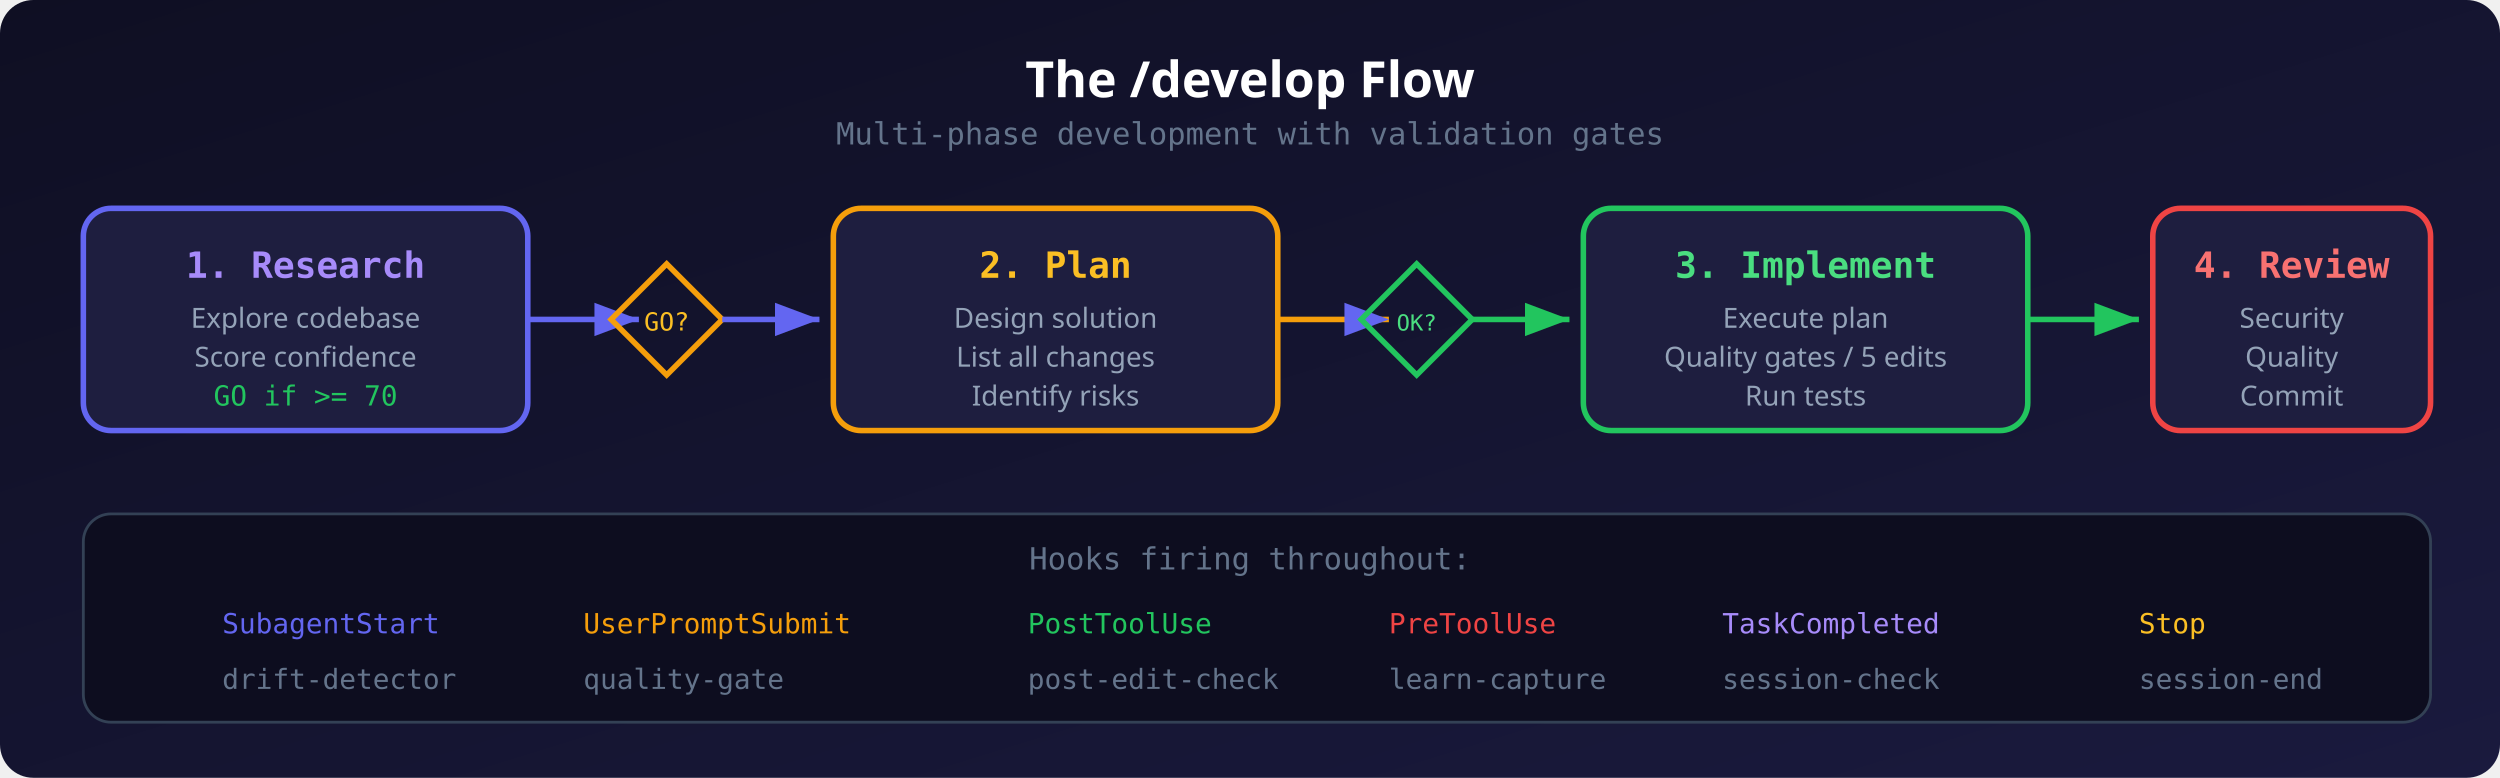
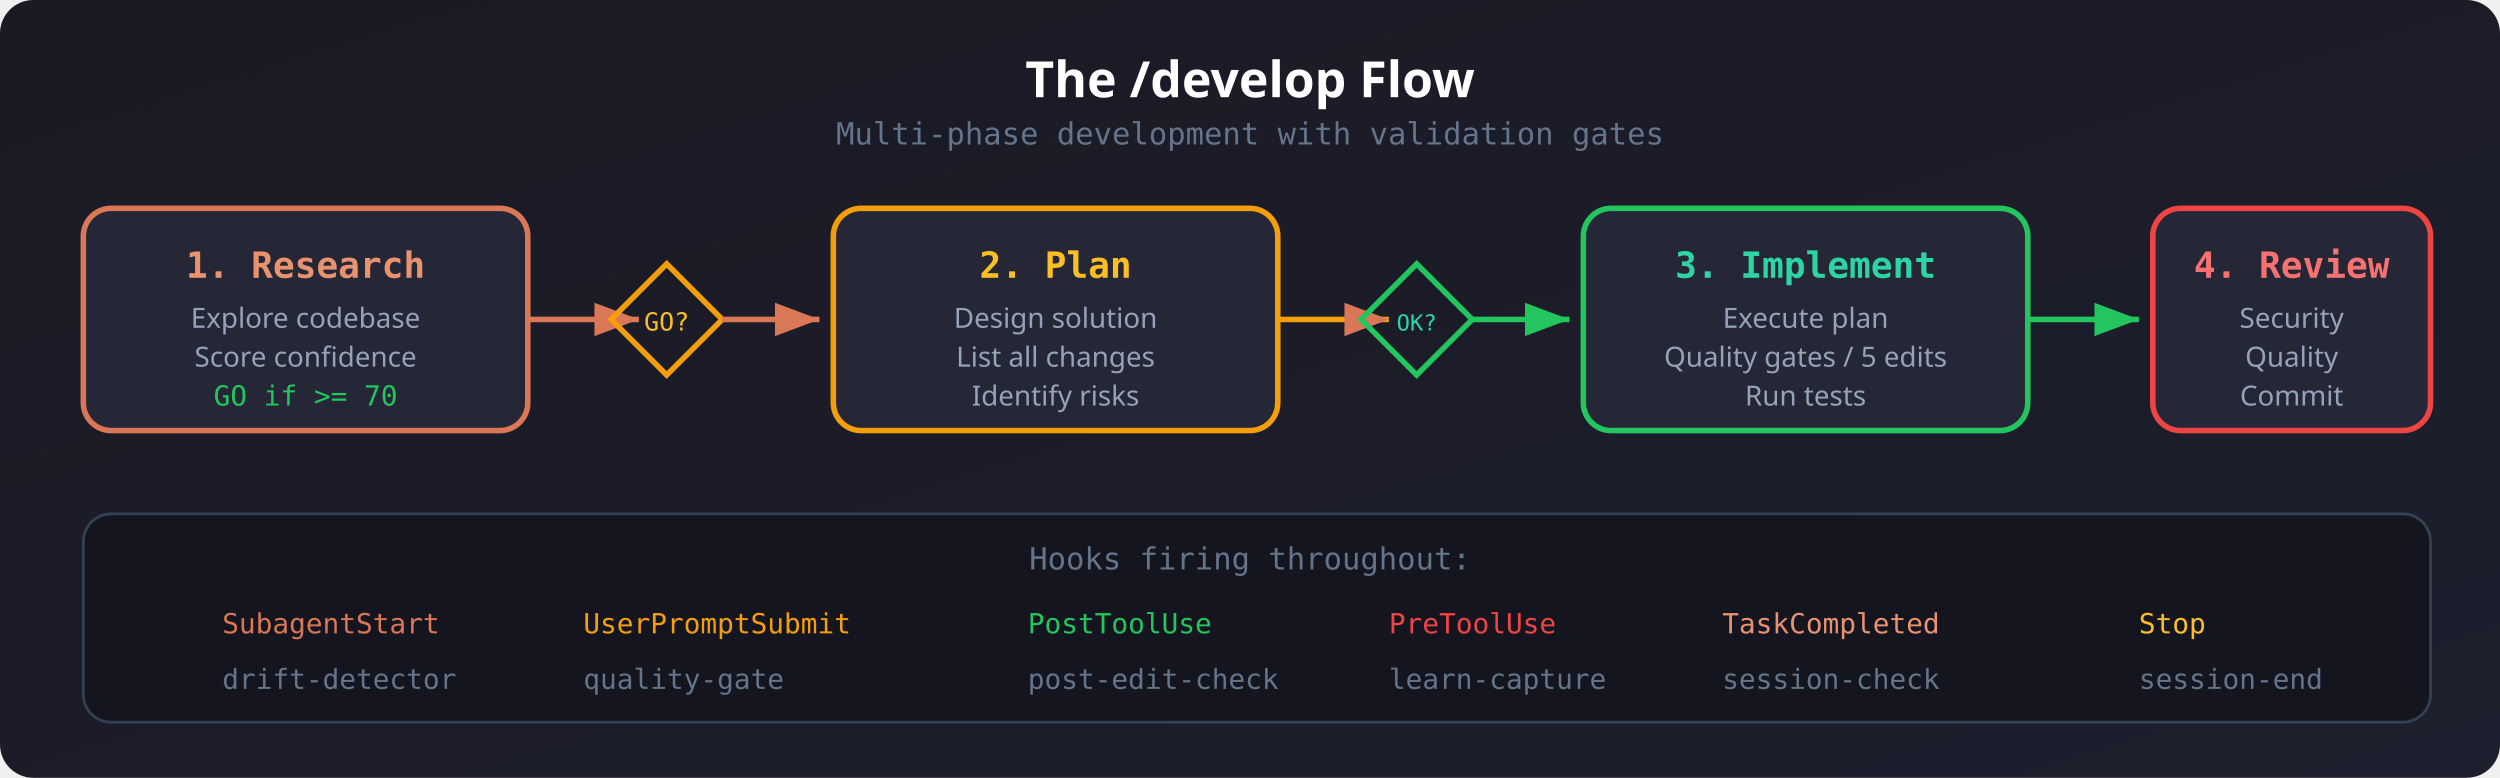
<svg xmlns="http://www.w3.org/2000/svg" viewBox="0 0 900 280" width="900" height="280">
  <defs>
    <linearGradient id="bg3" x1="0%" y1="0%" x2="100%" y2="100%">
-       <stop offset="0%" style="stop-color:#0f0f23;stop-opacity:1" />
-       <stop offset="100%" style="stop-color:#1a1a3e;stop-opacity:1" />
+       <stop offset="0%" style="stop-color:#191A23;stop-opacity:1" />
+       <stop offset="100%" style="stop-color:#1E1F2E;stop-opacity:1" />
    </linearGradient>
    <marker id="arr" markerWidth="8" markerHeight="6" refX="8" refY="3" orient="auto">
-       <polygon points="0 0, 8 3, 0 6" fill="#6366f1" />
+       <polygon points="0 0, 8 3, 0 6" fill="#D97757" />
    </marker>
    <marker id="arrG" markerWidth="8" markerHeight="6" refX="8" refY="3" orient="auto">
      <polygon points="0 0, 8 3, 0 6" fill="#22c55e" />
    </marker>
  </defs>
  <rect width="900" height="280" fill="url(#bg3)" rx="12" />
  <text x="450" y="35" text-anchor="middle" font-family="system-ui, sans-serif" font-size="18" font-weight="700" fill="white">The /develop Flow</text>
  <text x="450" y="52" text-anchor="middle" font-family="'SF Mono', monospace" font-size="11" fill="#64748b">Multi-phase development with validation gates</text>
-   <rect x="30" y="75" width="160" height="80" rx="10" fill="#1e1e3f" stroke="#6366f1" stroke-width="2" />
-   <text x="110" y="100" text-anchor="middle" font-family="'SF Mono', monospace" font-size="13" fill="#a78bfa" font-weight="600">1. Research</text>
+   <rect x="30" y="75" width="160" height="80" rx="10" fill="#252636" stroke="#D97757" stroke-width="2" />
+   <text x="110" y="100" text-anchor="middle" font-family="'SF Mono', monospace" font-size="13" fill="#E8926F" font-weight="600">1. Research</text>
  <text x="110" y="118" text-anchor="middle" font-family="system-ui, sans-serif" font-size="10" fill="#94a3b8">Explore codebase</text>
  <text x="110" y="132" text-anchor="middle" font-family="system-ui, sans-serif" font-size="10" fill="#94a3b8">Score confidence</text>
  <text x="110" y="146" text-anchor="middle" font-family="'SF Mono', monospace" font-size="10" fill="#22c55e">GO if &gt;= 70</text>
-   <line x1="190" y1="115" x2="230" y2="115" stroke="#6366f1" stroke-width="2" marker-end="url(#arr)" />
+   <line x1="190" y1="115" x2="230" y2="115" stroke="#D97757" stroke-width="2" marker-end="url(#arr)" />
  <polygon points="240,95 260,115 240,135 220,115" fill="none" stroke="#f59e0b" stroke-width="2" />
  <text x="240" y="119" text-anchor="middle" font-family="'SF Mono', monospace" font-size="9" fill="#fbbf24">GO?</text>
-   <line x1="260" y1="115" x2="295" y2="115" stroke="#6366f1" stroke-width="2" marker-end="url(#arr)" />
-   <rect x="300" y="75" width="160" height="80" rx="10" fill="#1e1e3f" stroke="#f59e0b" stroke-width="2" />
+   <line x1="260" y1="115" x2="295" y2="115" stroke="#D97757" stroke-width="2" marker-end="url(#arr)" />
+   <rect x="300" y="75" width="160" height="80" rx="10" fill="#252636" stroke="#f59e0b" stroke-width="2" />
  <text x="380" y="100" text-anchor="middle" font-family="'SF Mono', monospace" font-size="13" fill="#fbbf24" font-weight="600">2. Plan</text>
  <text x="380" y="118" text-anchor="middle" font-family="system-ui, sans-serif" font-size="10" fill="#94a3b8">Design solution</text>
  <text x="380" y="132" text-anchor="middle" font-family="system-ui, sans-serif" font-size="10" fill="#94a3b8">List all changes</text>
  <text x="380" y="146" text-anchor="middle" font-family="system-ui, sans-serif" font-size="10" fill="#94a3b8">Identify risks</text>
  <line x1="460" y1="115" x2="500" y2="115" stroke="#f59e0b" stroke-width="2" marker-end="url(#arr)" />
  <polygon points="510,95 530,115 510,135 490,115" fill="none" stroke="#22c55e" stroke-width="2" />
-   <text x="510" y="119" text-anchor="middle" font-family="'SF Mono', monospace" font-size="8" fill="#4ade80">OK?</text>
+   <text x="510" y="119" text-anchor="middle" font-family="'SF Mono', monospace" font-size="8" fill="#2DD4A8">OK?</text>
  <line x1="530" y1="115" x2="565" y2="115" stroke="#22c55e" stroke-width="2" marker-end="url(#arrG)" />
-   <rect x="570" y="75" width="160" height="80" rx="10" fill="#1e1e3f" stroke="#22c55e" stroke-width="2" />
-   <text x="650" y="100" text-anchor="middle" font-family="'SF Mono', monospace" font-size="13" fill="#4ade80" font-weight="600">3. Implement</text>
+   <rect x="570" y="75" width="160" height="80" rx="10" fill="#252636" stroke="#22c55e" stroke-width="2" />
+   <text x="650" y="100" text-anchor="middle" font-family="'SF Mono', monospace" font-size="13" fill="#2DD4A8" font-weight="600">3. Implement</text>
  <text x="650" y="118" text-anchor="middle" font-family="system-ui, sans-serif" font-size="10" fill="#94a3b8">Execute plan</text>
  <text x="650" y="132" text-anchor="middle" font-family="system-ui, sans-serif" font-size="10" fill="#94a3b8">Quality gates / 5 edits</text>
  <text x="650" y="146" text-anchor="middle" font-family="system-ui, sans-serif" font-size="10" fill="#94a3b8">Run tests</text>
  <line x1="730" y1="115" x2="770" y2="115" stroke="#22c55e" stroke-width="2" marker-end="url(#arrG)" />
-   <rect x="775" y="75" width="100" height="80" rx="10" fill="#1e1e3f" stroke="#ef4444" stroke-width="2" />
+   <rect x="775" y="75" width="100" height="80" rx="10" fill="#252636" stroke="#ef4444" stroke-width="2" />
  <text x="825" y="100" text-anchor="middle" font-family="'SF Mono', monospace" font-size="13" fill="#f87171" font-weight="600">4. Review</text>
  <text x="825" y="118" text-anchor="middle" font-family="system-ui, sans-serif" font-size="10" fill="#94a3b8">Security</text>
  <text x="825" y="132" text-anchor="middle" font-family="system-ui, sans-serif" font-size="10" fill="#94a3b8">Quality</text>
  <text x="825" y="146" text-anchor="middle" font-family="system-ui, sans-serif" font-size="10" fill="#94a3b8">Commit</text>
-   <rect x="30" y="185" width="845" height="75" rx="10" fill="#0d0d1f" stroke="#334155" stroke-width="1" />
+   <rect x="30" y="185" width="845" height="75" rx="10" fill="#14151F" stroke="#334155" stroke-width="1" />
  <text x="450" y="205" text-anchor="middle" font-family="'SF Mono', monospace" font-size="11" fill="#64748b">Hooks firing throughout:</text>
-   <text x="80" y="228" font-family="'SF Mono', monospace" font-size="10" fill="#6366f1">SubagentStart</text>
+   <text x="80" y="228" font-family="'SF Mono', monospace" font-size="10" fill="#D97757">SubagentStart</text>
  <text x="210" y="228" font-family="'SF Mono', monospace" font-size="10" fill="#f59e0b">UserPromptSubmit</text>
  <text x="370" y="228" font-family="'SF Mono', monospace" font-size="10" fill="#22c55e">PostToolUse</text>
  <text x="500" y="228" font-family="'SF Mono', monospace" font-size="10" fill="#ef4444">PreToolUse</text>
-   <text x="620" y="228" font-family="'SF Mono', monospace" font-size="10" fill="#a78bfa">TaskCompleted</text>
+   <text x="620" y="228" font-family="'SF Mono', monospace" font-size="10" fill="#E8926F">TaskCompleted</text>
  <text x="770" y="228" font-family="'SF Mono', monospace" font-size="10" fill="#fbbf24">Stop</text>
  <text x="80" y="248" font-family="'SF Mono', monospace" font-size="10" fill="#64748b">drift-detector</text>
  <text x="210" y="248" font-family="'SF Mono', monospace" font-size="10" fill="#64748b">quality-gate</text>
  <text x="370" y="248" font-family="'SF Mono', monospace" font-size="10" fill="#64748b">post-edit-check</text>
  <text x="500" y="248" font-family="'SF Mono', monospace" font-size="10" fill="#64748b">learn-capture</text>
  <text x="620" y="248" font-family="'SF Mono', monospace" font-size="10" fill="#64748b">session-check</text>
  <text x="770" y="248" font-family="'SF Mono', monospace" font-size="10" fill="#64748b">session-end</text>
</svg>
